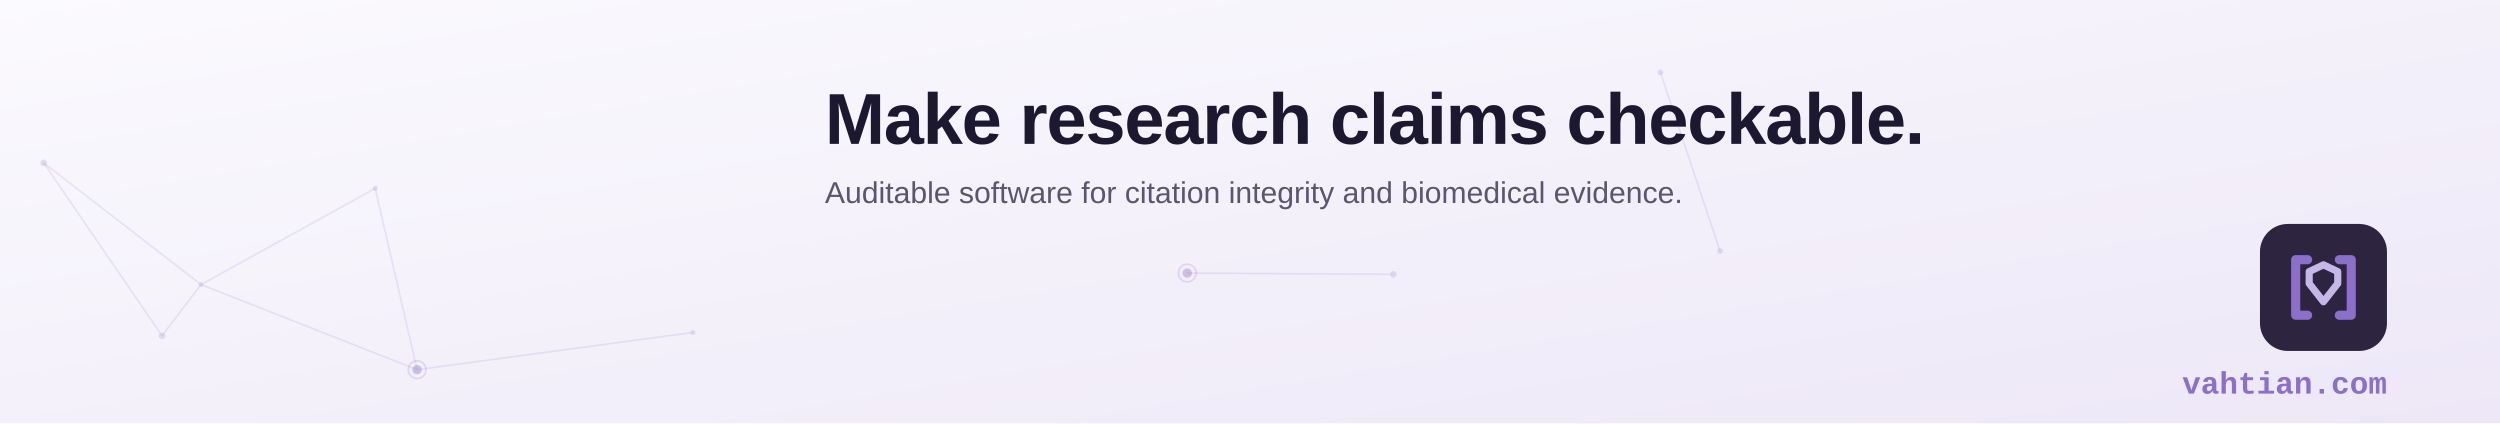
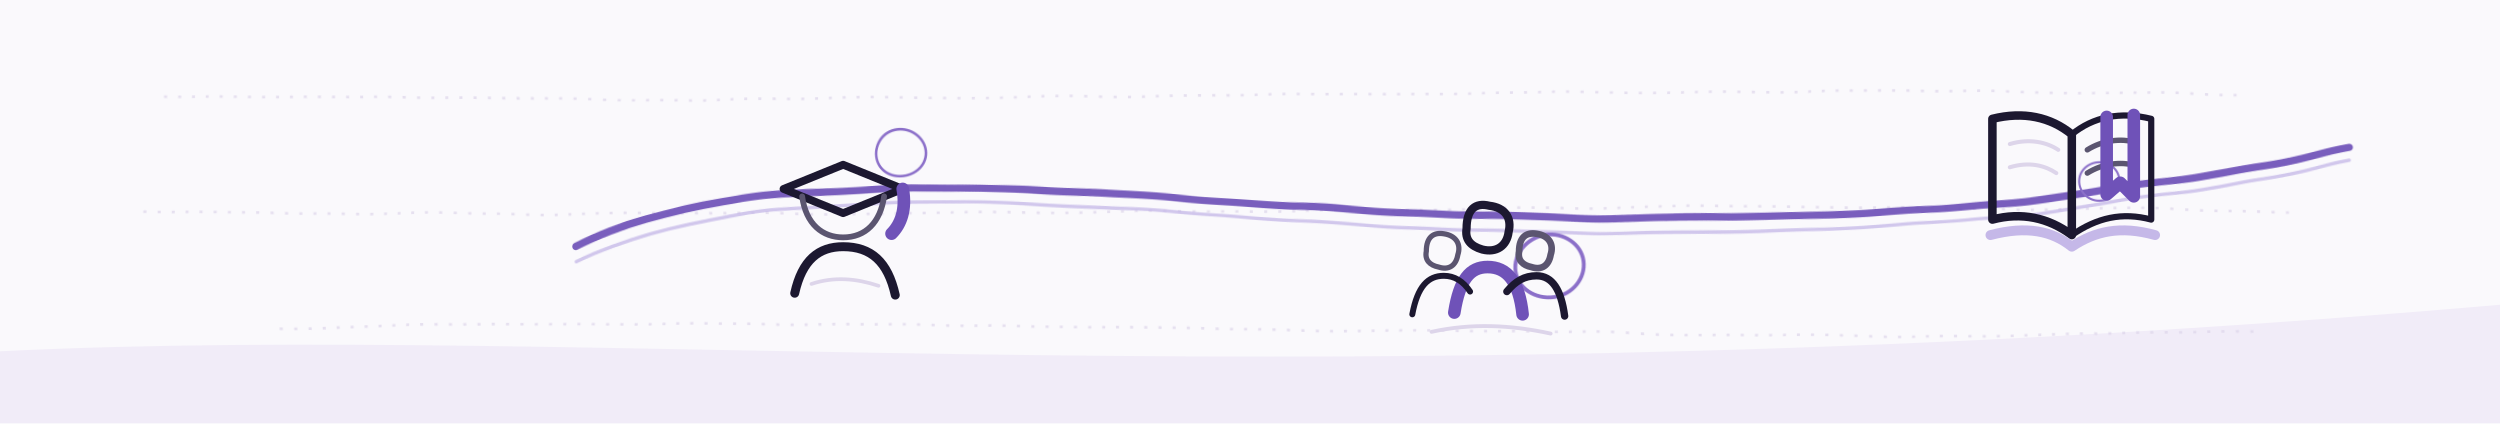
- <svg xmlns="http://www.w3.org/2000/svg" width="1128" height="191" viewBox="0 0 1128 191" role="img" aria-label="Vahtian banner">
+ <svg xmlns="http://www.w3.org/2000/svg" width="1128" height="191" viewBox="0 0 1128 191" role="img" aria-label="Vahtian rough field-note banner">
  <defs>
-     <linearGradient id="bg" x1="0" y1="0" x2="1" y2="1">
-       <stop offset="0" stop-color="#FBFAFE" />
-       <stop offset="1" stop-color="#EDE7F7" />
-     </linearGradient>
+     <filter id="rough" filterUnits="userSpaceOnUse" x="-100" y="-100" width="4000" height="2400">
+       <feTurbulence type="fractalNoise" baseFrequency="0.018" numOctaves="2" seed="32" />
+       <feDisplacementMap in="SourceGraphic" scale="2.8" />
+     </filter>
  </defs>
-   <rect width="1128" height="191" fill="url(#bg)" />
-   <g opacity="0.9">
-     <line x1="535.7" y1="123.2" x2="628.7" y2="123.8" stroke="#8B6FC9" stroke-width="0.80" stroke-opacity="0.16" />
-     <line x1="749.2" y1="32.7" x2="776.1" y2="113.3" stroke="#8B6FC9" stroke-width="0.80" stroke-opacity="0.16" />
-     <line x1="19.7" y1="73.5" x2="90.7" y2="128.4" stroke="#8B6FC9" stroke-width="0.80" stroke-opacity="0.16" />
-     <line x1="19.7" y1="73.5" x2="73.1" y2="151.5" stroke="#8B6FC9" stroke-width="0.80" stroke-opacity="0.16" />
-     <line x1="312.6" y1="150.0" x2="188.2" y2="166.8" stroke="#8B6FC9" stroke-width="0.80" stroke-opacity="0.16" />
-     <line x1="169.3" y1="85.0" x2="188.2" y2="166.8" stroke="#8B6FC9" stroke-width="0.80" stroke-opacity="0.16" />
-     <line x1="169.3" y1="85.0" x2="90.7" y2="128.4" stroke="#8B6FC9" stroke-width="0.80" stroke-opacity="0.16" />
-     <line x1="188.2" y1="166.8" x2="90.7" y2="128.4" stroke="#8B6FC9" stroke-width="0.80" stroke-opacity="0.16" />
-     <line x1="73.1" y1="151.5" x2="90.7" y2="128.4" stroke="#8B6FC9" stroke-width="0.80" stroke-opacity="0.16" />
-     <circle cx="535.7" cy="123.2" r="4.0" fill="none" stroke="#8B6FC9" stroke-width="0.80" stroke-opacity="0.22" />
-     <circle cx="535.7" cy="123.2" r="2.1" fill="#8B6FC9" fill-opacity="0.42" />
-     <circle cx="749.2" cy="32.7" r="1.3" fill="#C5B8E8" fill-opacity="0.5" />
-     <circle cx="19.7" cy="73.5" r="1.5" fill="#C5B8E8" fill-opacity="0.5" />
-     <circle cx="312.6" cy="150.0" r="1.1" fill="#C5B8E8" fill-opacity="0.5" />
-     <circle cx="776.1" cy="113.3" r="1.3" fill="#C5B8E8" fill-opacity="0.5" />
-     <circle cx="628.7" cy="123.8" r="1.5" fill="#C5B8E8" fill-opacity="0.5" />
-     <circle cx="169.3" cy="85.0" r="1.1" fill="#C5B8E8" fill-opacity="0.5" />
-     <circle cx="188.2" cy="166.8" r="4.0" fill="none" stroke="#8B6FC9" stroke-width="0.80" stroke-opacity="0.22" />
-     <circle cx="188.2" cy="166.8" r="2.1" fill="#8B6FC9" fill-opacity="0.42" />
-     <circle cx="73.1" cy="151.5" r="1.5" fill="#C5B8E8" fill-opacity="0.5" />
-     <circle cx="90.7" cy="128.4" r="1.1" fill="#C5B8E8" fill-opacity="0.5" />
+   <rect width="1128" height="191" fill="#FAF9FC" />
+   <path d="M0 158.5 C270.7 145.2 597.8 183.4 1128.0 137.5 L1128.0 191.0 L0 191.0 Z" fill="#F1ECF8" />
+   <g filter="url(#rough)" opacity="0.7" fill="none">
+     <path d="M73.3 42.9 C383.5 49.0 733.2 36.8 1012.1 42.9" stroke="#DDD5EA" stroke-width="1.20" stroke-dasharray="1.4 5.0" />
+     <path d="M64.3 95.1 C383.5 100.3 733.2 89.9 1033.0 95.2" stroke="#DDD5EA" stroke-width="1.20" stroke-dasharray="1.4 5.0" />
+     <path d="M126.0 148.2 C383.5 140.6 733.2 155.8 1019.0 149.7" stroke="#DDD5EA" stroke-width="1.20" stroke-dasharray="1.4 5.0" />
  </g>
-   <text x="372.2" y="64.9" font-family="Liberation Sans, DejaVu Sans, sans-serif" font-size="32.5" font-weight="700" fill="#1C1830" letter-spacing="-0.5">Make research claims checkable.</text>
-   <text x="372.2" y="91.6" font-family="Liberation Sans, DejaVu Sans, sans-serif" font-size="13.6" fill="#5B5570">Auditable software for citation integrity and biomedical evidence.</text>
-   <g transform="translate(1019.70,101.05) scale(1.7906)">
-     <rect width="32" height="32" rx="7" fill="#2D2440" />
-     <g fill="none" stroke="#8B6FC9" stroke-width="2.3" stroke-linecap="round" stroke-linejoin="round">
-       <path d="M12 9 H9 V23 H12" />
-       <path d="M20 9 H23 V23 H20" />
-     </g>
-     <path d="M16 10.3 L19.6 12 L19.6 15 L16 19.6 L12.4 15 L12.4 12 Z" fill="none" stroke="#C5B8E8" stroke-width="1.8" stroke-linejoin="round" />
+   <g filter="url(#rough)" fill="none" stroke-linecap="round" stroke-linejoin="round">
+     <path d="M259.4 117.5 C439.9 43.9 665.5 156.6 1060.3 72.6" stroke="#C5B8E8" stroke-width="1.51" opacity="0.78" />
+     <path d="M259.4 110.8 C428.6 38.2 676.8 149.0 1060.3 66.8" stroke="#6F52B8" stroke-width="3.26" opacity="0.93" />
+     <ellipse cx="406.1" cy="68.8" rx="11.3" ry="10.5" transform="rotate(-7.0 406.1 68.8)" stroke="#8B6FC9" stroke-width="1.16" />
+     <ellipse cx="699.4" cy="120.3" rx="15.5" ry="14.3" transform="rotate(-8.8 699.4 120.3)" stroke="#8B6FC9" stroke-width="1.72" />
+     <ellipse cx="947.5" cy="82.1" rx="9.3" ry="8.6" transform="rotate(2.7 947.5 82.1)" stroke="#8B6FC9" stroke-width="0.95" />
  </g>
-   <text x="1077.0" y="177.6" font-family="Liberation Mono, DejaVu Sans Mono, monospace" font-size="14.0" font-weight="700" fill="#8B6FC9" text-anchor="end">vahtian.com</text>
+   <g transform="translate(338.4,59.2) scale(0.8404)" fill="none" stroke-linecap="round" stroke-linejoin="round">
+     <path d="M18 31 L50 18 L82 31 L50 44 Z" stroke="#1C1830" stroke-width="4.2" />
+     <path d="M28 35 C30 50 39 57 50 57 C62 57 70 49 72 35" stroke="#5B5570" stroke-width="3.1" />
+     <path d="M82 31 C84 42 81 50 76 55" stroke="#6F52B8" stroke-width="6.8" />
+     <path d="M24 87 C28 69 37 62 50 62 C65 62 74 70 78 88" stroke="#1C1830" stroke-width="4.8" />
+     <path d="M33 82 C45 78 57 79 69 83" stroke="#DDD5EA" stroke-width="2.0" />
+   </g>
+   <g transform="translate(631.7,80.2) scale(0.79)" fill="none" stroke-linecap="round" stroke-linejoin="round">
+     <path d="M38 29 C38 18 43 14 51 16 C60 17 64 23 62 31 C61 39 55 43 47 41 C40 39 37 35 38 29 Z" stroke="#1C1830" stroke-width="4.7" />
+     <path d="M15 42 C15 34 19 31 25 32 C32 33 35 38 33 44 C32 50 28 53 22 51 C17 50 14 47 15 42 Z" stroke="#5B5570" stroke-width="3.0" />
+     <path d="M68 42 C68 34 72 31 78 32 C85 33 88 38 86 44 C85 50 81 53 75 51 C70 50 67 47 68 42 Z" stroke="#5B5570" stroke-width="3.8" />
+     <path d="M31 77 C34 58 40 51 50 51 C61 51 68 59 70 78" stroke="#6F52B8" stroke-width="7.2" />
+     <path d="M7 78 C10 62 16 56 25 56 C31 56 36 59 40 65" stroke="#1C1830" stroke-width="3.4" />
+     <path d="M61 65 C66 59 71 56 78 56 C87 56 92 64 94 79" stroke="#1C1830" stroke-width="4.2" />
+     <path d="M18 88 C41 83 63 84 86 89" stroke="#DDD5EA" stroke-width="2.2" />
+   </g>
+   <g transform="translate(891.1,34.4) scale(0.874)" fill="none" stroke-linecap="round" stroke-linejoin="round">
+     <path d="M9 22 C25 18 39 21 50 30 L50 82 C38 73 24 70 9 74 Z" stroke="#1C1830" stroke-width="4.4" />
+     <path d="M91 22 C75 18 61 21 50 30 L50 82 C63 73 76 70 91 74 Z" stroke="#1C1830" stroke-width="3.2" />
+     <path d="M18 35 C28 32 37 34 43 38 M18 47 C28 44 36 46 42 50" stroke="#DDD5EA" stroke-width="2.1" />
+     <path d="M58 38 C66 33 75 32 83 34 M58 50 C66 45 75 44 83 46" stroke="#5B5570" stroke-width="2.8" />
+     <path d="M68 21 L68 61 L75 55 L82 62 L82 20" stroke="#6F52B8" stroke-width="6.5" />
+     <path d="M8 82 C27 77 40 80 50 88 C62 80 75 77 93 82" stroke="#C5B8E8" stroke-width="5.1" />
+   </g>
</svg>
